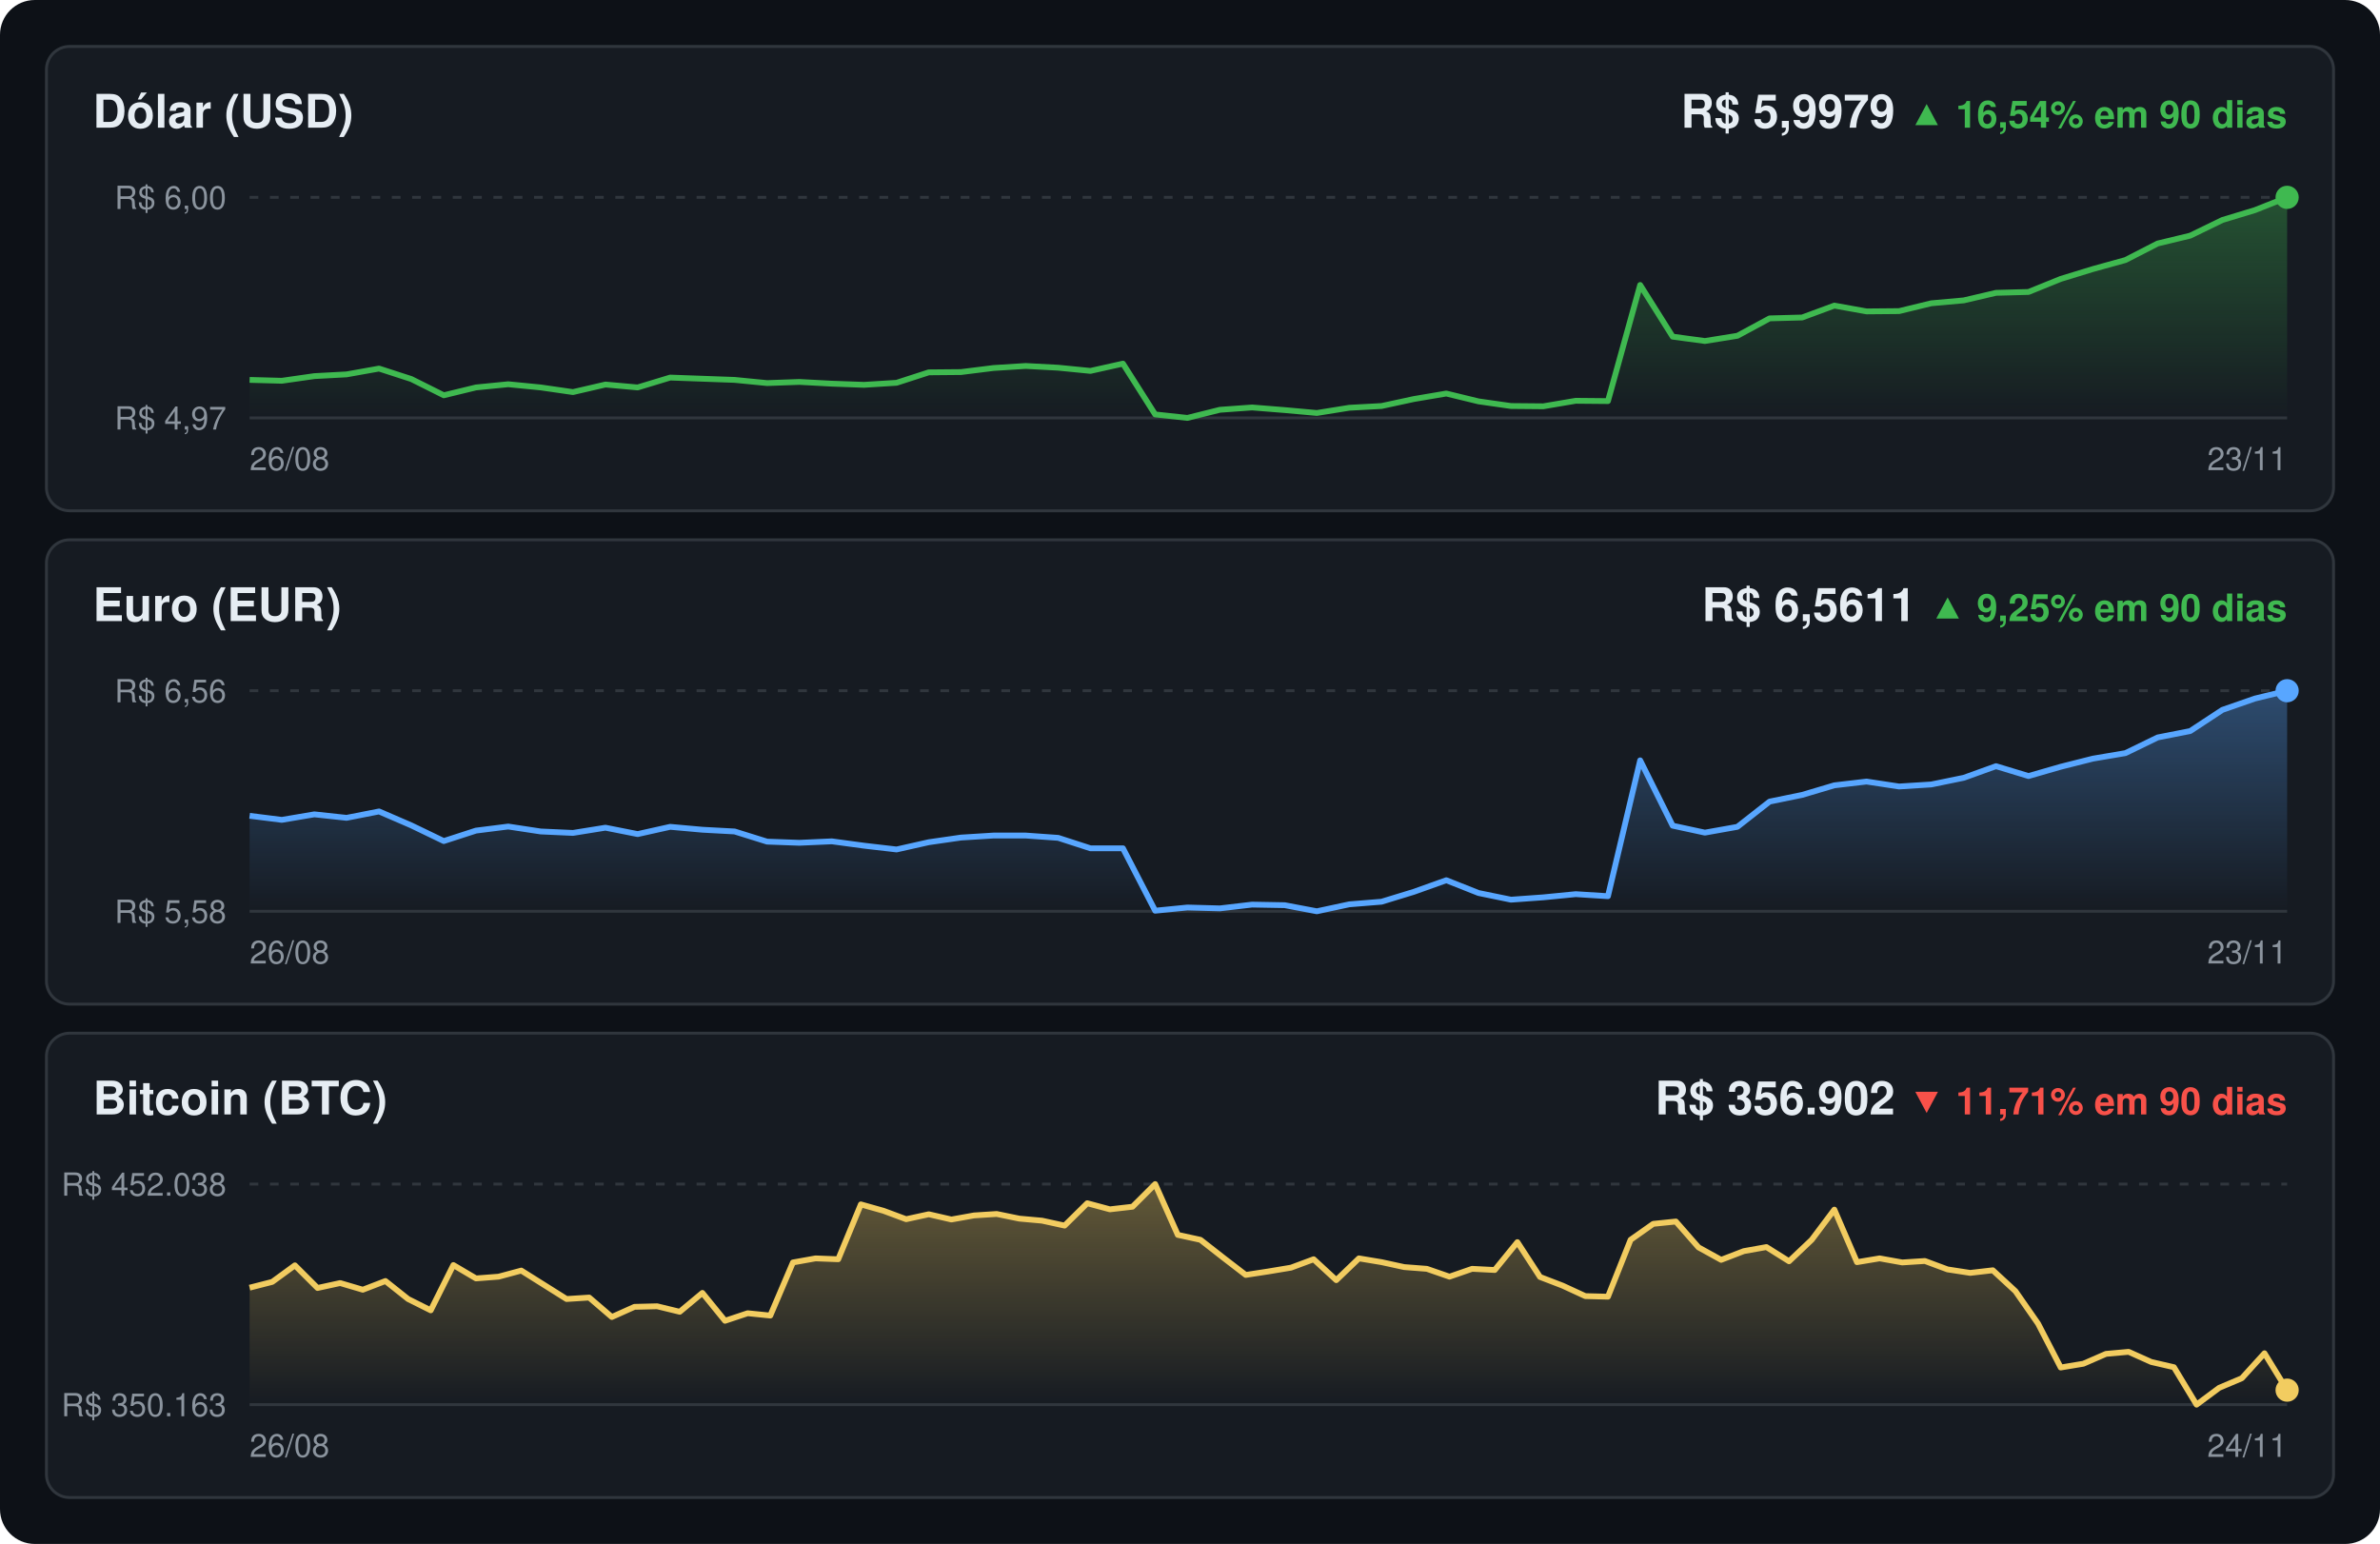
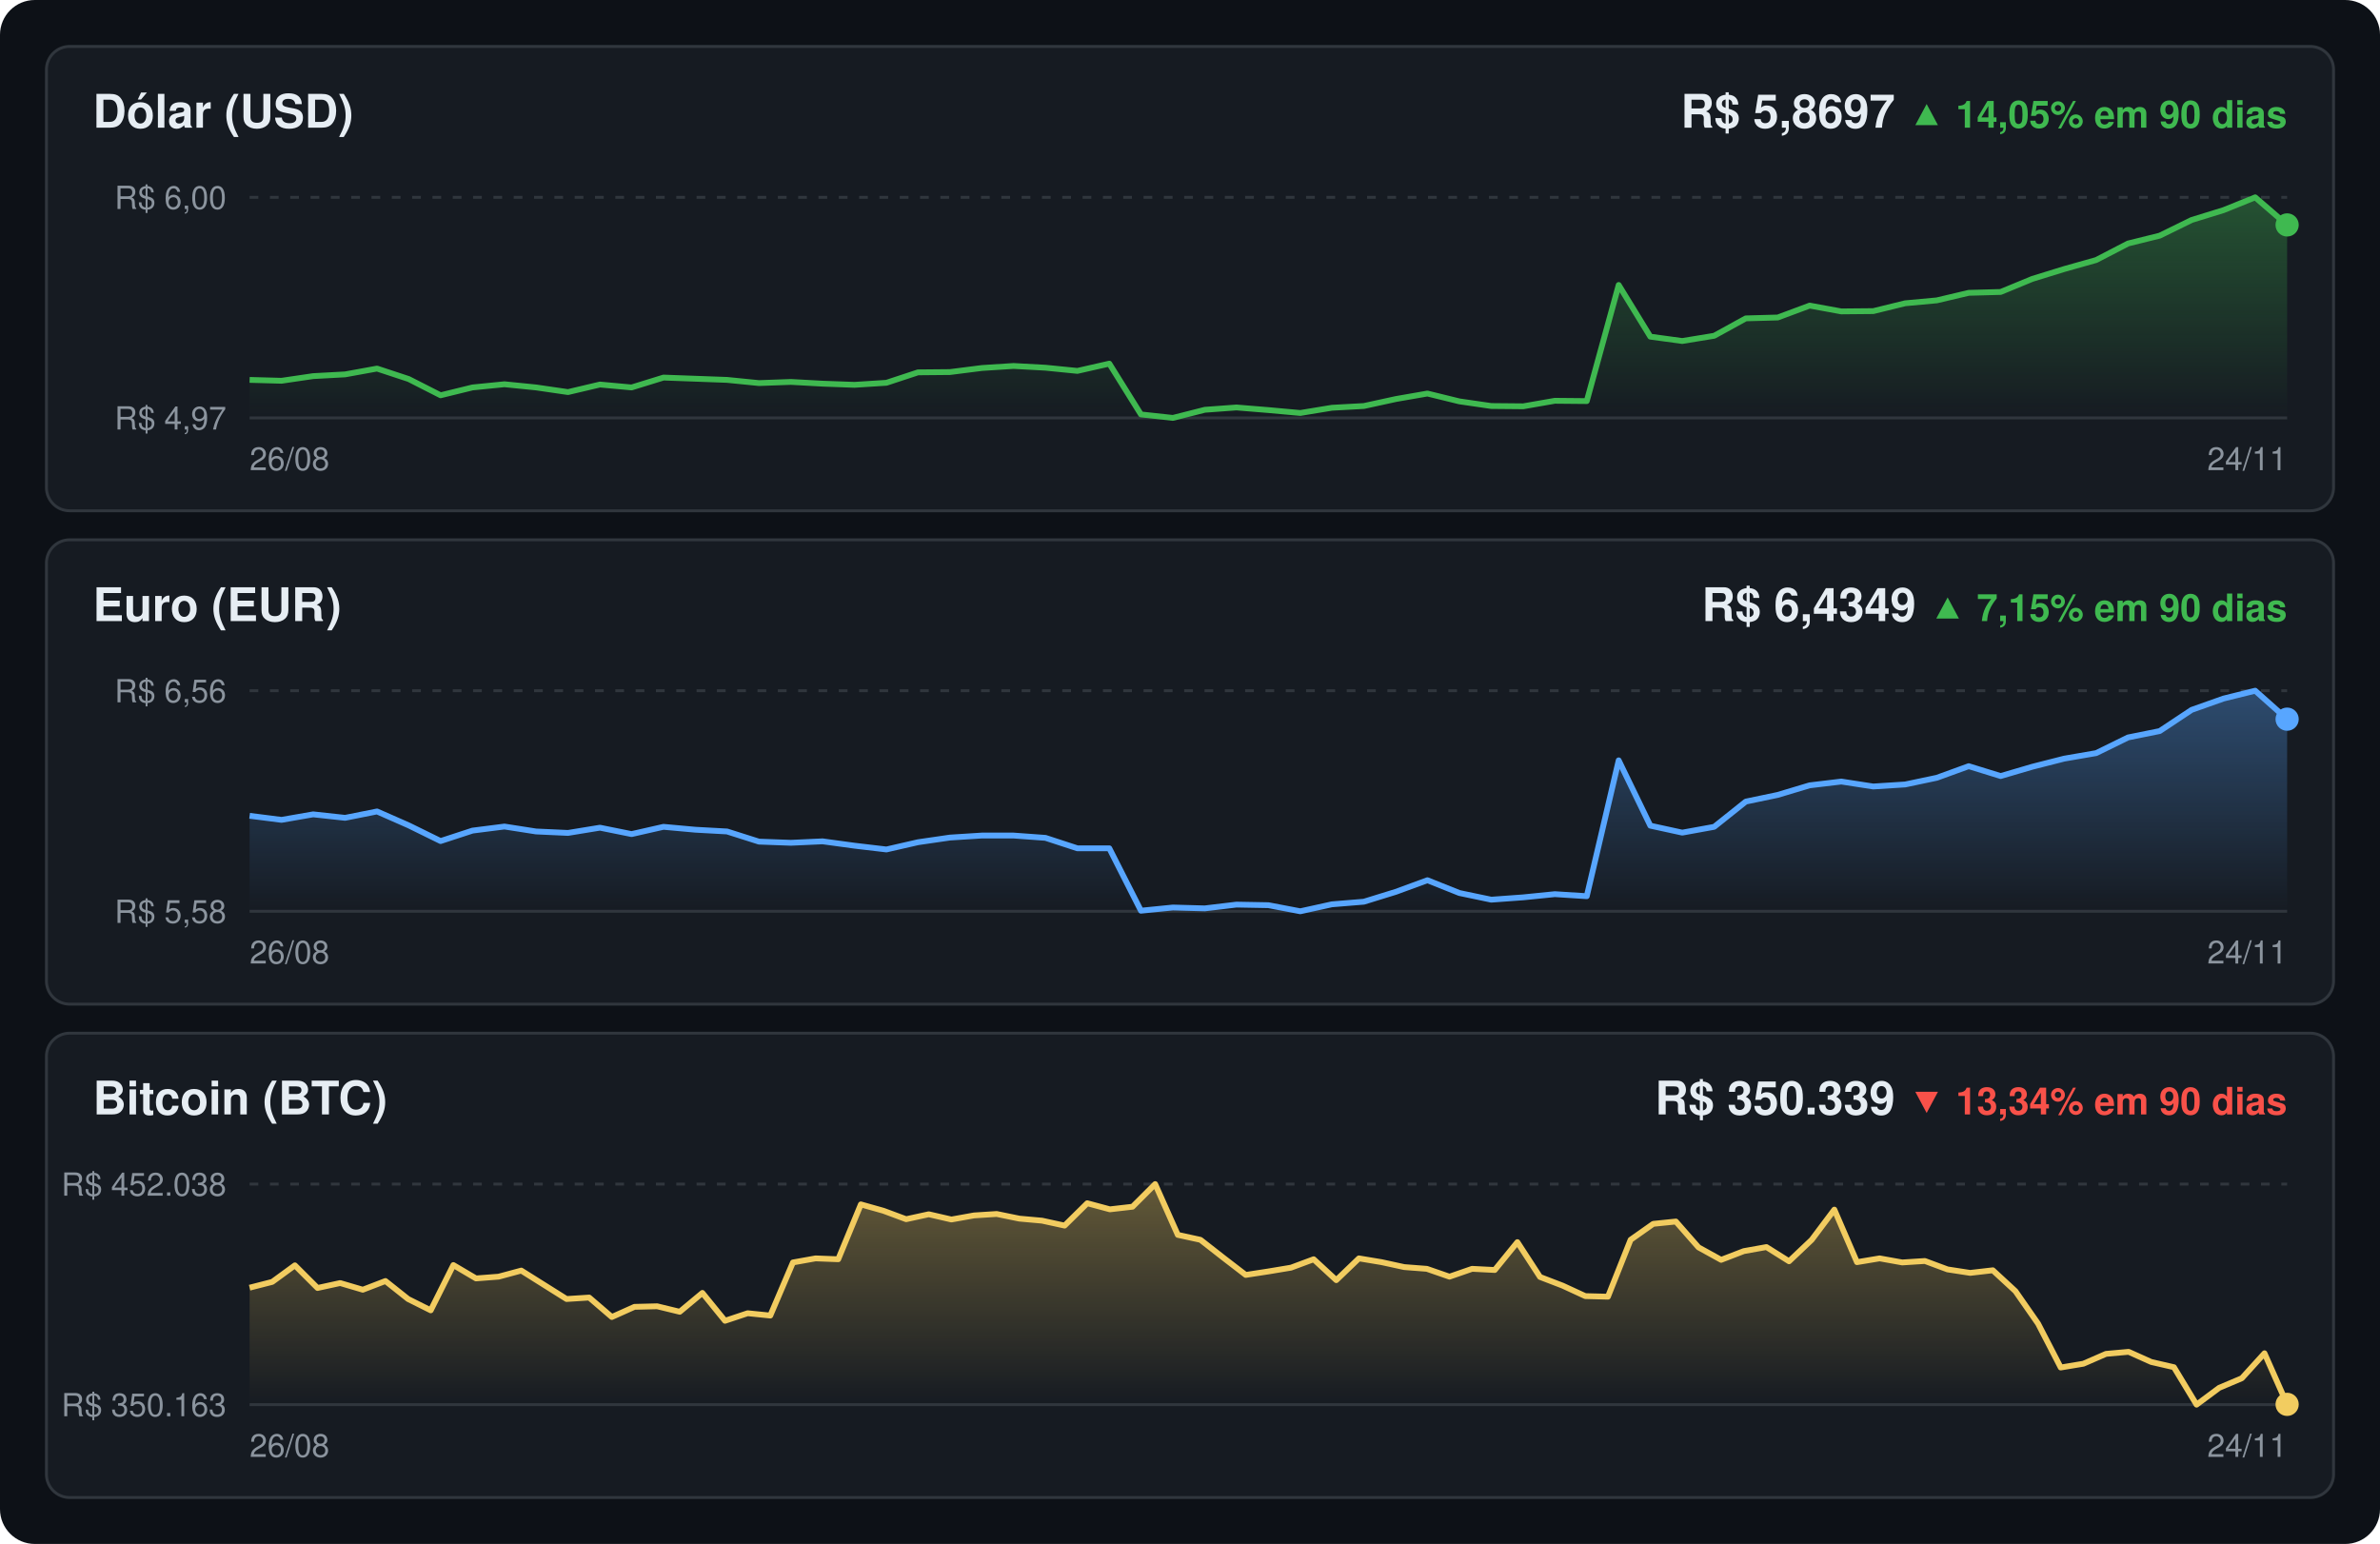
<svg xmlns="http://www.w3.org/2000/svg" viewBox="0 0 820 532" width="820" height="532">
  <defs>
    <linearGradient id="grad-usd" x1="0" y1="0" x2="0" y2="1">
      <stop offset="0" stop-color="#3fb950" stop-opacity=".35" />
      <stop offset="1" stop-color="#3fb950" stop-opacity="0" />
    </linearGradient>
    <linearGradient id="grad-eur" x1="0" y1="0" x2="0" y2="1">
      <stop offset="0" stop-color="#58a6ff" stop-opacity=".35" />
      <stop offset="1" stop-color="#58a6ff" stop-opacity="0" />
    </linearGradient>
    <linearGradient id="grad-btc" x1="0" y1="0" x2="0" y2="1">
      <stop offset="0" stop-color="#f2cc60" stop-opacity=".35" />
      <stop offset="1" stop-color="#f2cc60" stop-opacity="0" />
    </linearGradient>
  </defs>
  <style>
text{font-family:-apple-system,BlinkMacSystemFont,'Segoe UI',Helvetica,Arial,sans-serif;fill:#e6edf3}
.titulo{font-size:16px;font-weight:600}
.eixo{font-size:11px;fill:#8b949e}
</style>
  <rect width="820" height="532" rx="12" fill="#0d1117" />
  <g>
    <rect x="16" y="16" width="788" height="160" rx="8" fill="#161b22" stroke="#30363d" />
    <text x="32" y="44" class="titulo">Dólar (USD)</text>
-     <text x="788" y="44" class="titulo" text-anchor="end">R$ 5,9979
-     <tspan fill="#3fb950" font-size="13"> ▲ 16,54% em 90 dias</tspan>
+     <text x="788" y="44" class="titulo" text-anchor="end">R$ 5,8697
+     <tspan fill="#3fb950" font-size="13"> ▲ 14,05% em 90 dias</tspan>
    </text>
    <text x="78" y="72" class="eixo" text-anchor="end">R$ 6,00</text>
    <text x="78" y="148" class="eixo" text-anchor="end">R$ 4,97</text>
    <line x1="86" y1="68" x2="788" y2="68" stroke="#30363d" stroke-dasharray="3 4" />
    <line x1="86" y1="144" x2="788" y2="144" stroke="#30363d" />
-     <path d="M86.0,144 L86.0,130.9 L97.1,131.2 L108.3,129.6 L119.4,129.0 L130.6,127.0 L141.7,130.6 L152.9,136.2 L164.0,133.5 L175.1,132.4 L186.3,133.5 L197.4,135.1 L208.6,132.5 L219.7,133.5 L230.9,130.1 L242.0,130.5 L253.1,130.9 L264.3,132.0 L275.4,131.6 L286.6,132.2 L297.7,132.6 L308.9,131.9 L320.0,128.3 L331.1,128.2 L342.3,126.8 L353.4,126.1 L364.6,126.7 L375.7,127.8 L386.9,125.3 L398.0,142.8 L409.1,144.0 L420.3,141.2 L431.4,140.4 L442.6,141.3 L453.7,142.3 L464.9,140.5 L476.0,139.9 L487.1,137.5 L498.3,135.6 L509.4,138.3 L520.6,139.9 L531.7,140.0 L542.9,138.1 L554.0,138.2 L565.1,98.2 L576.3,116.0 L587.4,117.5 L598.6,115.7 L609.7,109.7 L620.9,109.4 L632.0,105.3 L643.1,107.3 L654.3,107.2 L665.4,104.5 L676.6,103.5 L687.7,100.9 L698.9,100.6 L710.0,96.1 L721.1,92.7 L732.3,89.6 L743.4,83.9 L754.6,81.2 L765.7,75.8 L776.9,72.4 L788.0,68.0 L788.0,144 Z" fill="url(#grad-usd)" />
-     <polyline points="86.0,130.9 97.1,131.2 108.3,129.6 119.4,129.0 130.6,127.0 141.7,130.6 152.9,136.2 164.0,133.5 175.1,132.4 186.3,133.5 197.4,135.1 208.6,132.5 219.7,133.5 230.9,130.1 242.0,130.5 253.1,130.9 264.3,132.0 275.4,131.6 286.6,132.2 297.7,132.6 308.9,131.9 320.0,128.3 331.1,128.2 342.3,126.8 353.4,126.1 364.6,126.7 375.7,127.8 386.9,125.3 398.0,142.8 409.1,144.0 420.3,141.2 431.4,140.4 442.6,141.3 453.7,142.3 464.9,140.5 476.0,139.9 487.1,137.5 498.3,135.6 509.4,138.3 520.6,139.9 531.7,140.0 542.9,138.1 554.0,138.2 565.1,98.2 576.3,116.0 587.4,117.5 598.6,115.7 609.7,109.7 620.9,109.4 632.0,105.3 643.1,107.3 654.3,107.2 665.4,104.5 676.6,103.5 687.7,100.9 698.9,100.6 710.0,96.1 721.1,92.7 732.3,89.6 743.4,83.9 754.6,81.2 765.7,75.8 776.9,72.4 788.0,68.0" fill="none" stroke="#3fb950" stroke-width="2" stroke-linejoin="round" />
-     <circle cx="788.0" cy="68.0" r="4" fill="#3fb950">
+     <path d="M86.0,144 L86.0,130.9 L97.0,131.2 L107.9,129.6 L118.9,129.0 L129.9,127.0 L140.8,130.6 L151.8,136.2 L162.8,133.5 L173.8,132.4 L184.7,133.5 L195.7,135.1 L206.7,132.5 L217.6,133.5 L228.6,130.1 L239.6,130.5 L250.5,130.9 L261.5,132.0 L272.5,131.6 L283.4,132.2 L294.4,132.6 L305.4,131.9 L316.3,128.3 L327.3,128.2 L338.3,126.8 L349.2,126.1 L360.2,126.7 L371.2,127.8 L382.2,125.3 L393.1,142.8 L404.1,144.0 L415.1,141.2 L426.0,140.4 L437.0,141.3 L448.0,142.3 L458.9,140.5 L469.9,139.9 L480.9,137.5 L491.8,135.6 L502.8,138.3 L513.8,139.9 L524.8,140.0 L535.7,138.1 L546.7,138.2 L557.7,98.2 L568.6,116.0 L579.6,117.5 L590.6,115.7 L601.5,109.7 L612.5,109.4 L623.5,105.3 L634.4,107.3 L645.4,107.2 L656.4,104.5 L667.3,103.5 L678.3,100.9 L689.3,100.6 L700.2,96.1 L711.2,92.7 L722.2,89.6 L733.2,83.9 L744.1,81.2 L755.1,75.8 L766.1,72.4 L777.0,68.0 L788.0,77.5 L788.0,144 Z" fill="url(#grad-usd)" />
+     <polyline points="86.0,130.9 97.0,131.2 107.9,129.6 118.9,129.0 129.9,127.0 140.8,130.6 151.8,136.2 162.8,133.5 173.8,132.4 184.7,133.5 195.7,135.1 206.7,132.5 217.6,133.5 228.6,130.1 239.6,130.5 250.5,130.9 261.5,132.0 272.5,131.6 283.4,132.2 294.4,132.6 305.4,131.9 316.3,128.3 327.3,128.2 338.3,126.8 349.2,126.1 360.2,126.7 371.2,127.8 382.2,125.3 393.1,142.8 404.1,144.0 415.1,141.2 426.0,140.4 437.0,141.3 448.0,142.3 458.9,140.5 469.9,139.9 480.9,137.5 491.8,135.6 502.8,138.3 513.8,139.9 524.8,140.0 535.7,138.1 546.7,138.2 557.7,98.2 568.6,116.0 579.6,117.5 590.6,115.7 601.5,109.7 612.5,109.4 623.5,105.3 634.4,107.3 645.4,107.2 656.4,104.5 667.3,103.5 678.3,100.9 689.3,100.6 700.2,96.1 711.2,92.7 722.2,89.6 733.2,83.9 744.1,81.2 755.1,75.8 766.1,72.4 777.0,68.0 788.0,77.5" fill="none" stroke="#3fb950" stroke-width="2" stroke-linejoin="round" />
+     <circle cx="788.0" cy="77.5" r="4" fill="#3fb950">
      <animate attributeName="r" values="4;7;4" dur="2s" repeatCount="indefinite" />
    </circle>
    <text x="86" y="162" class="eixo">26/08</text>
-     <text x="788" y="162" class="eixo" text-anchor="end">23/11</text>
+     <text x="788" y="162" class="eixo" text-anchor="end">24/11</text>
  </g>
  <g>
    <rect x="16" y="186" width="788" height="160" rx="8" fill="#161b22" stroke="#30363d" />
    <text x="32" y="214" class="titulo">Euro (EUR)</text>
-     <text x="788" y="214" class="titulo" text-anchor="end">R$ 6,5611
-     <tspan fill="#3fb950" font-size="13"> ▲ 9,25% em 90 dias</tspan>
+     <text x="788" y="214" class="titulo" text-anchor="end">R$ 6,4349
+     <tspan fill="#3fb950" font-size="13"> ▲ 7,15% em 90 dias</tspan>
    </text>
    <text x="78" y="242" class="eixo" text-anchor="end">R$ 6,56</text>
    <text x="78" y="318" class="eixo" text-anchor="end">R$ 5,58</text>
    <line x1="86" y1="238" x2="788" y2="238" stroke="#30363d" stroke-dasharray="3 4" />
    <line x1="86" y1="314" x2="788" y2="314" stroke="#30363d" />
-     <path d="M86.0,314 L86.0,281.1 L97.1,282.5 L108.3,280.6 L119.4,281.8 L130.6,279.6 L141.7,284.4 L152.9,289.8 L164.0,286.2 L175.1,284.8 L186.3,286.5 L197.4,287.0 L208.6,285.2 L219.7,287.4 L230.9,284.9 L242.0,285.9 L253.1,286.5 L264.3,290.0 L275.4,290.4 L286.6,289.9 L297.7,291.4 L308.9,292.7 L320.0,290.2 L331.1,288.6 L342.3,287.9 L353.4,287.9 L364.6,288.7 L375.7,292.3 L386.9,292.3 L398.0,313.8 L409.1,312.7 L420.3,313.0 L431.4,311.7 L442.6,311.9 L453.7,314.0 L464.9,311.6 L476.0,310.7 L487.1,307.3 L498.3,303.3 L509.4,307.7 L520.6,310.0 L531.7,309.2 L542.9,308.1 L554.0,308.8 L565.1,262.0 L576.3,284.5 L587.4,286.9 L598.6,284.9 L609.7,276.2 L620.9,273.9 L632.0,270.6 L643.1,269.3 L654.3,271.0 L665.4,270.3 L676.6,268.0 L687.7,264.0 L698.9,267.4 L710.0,264.2 L721.1,261.4 L732.3,259.5 L743.4,254.1 L754.6,251.9 L765.7,244.6 L776.9,240.7 L788.0,238.0 L788.0,314 Z" fill="url(#grad-eur)" />
-     <polyline points="86.0,281.1 97.1,282.5 108.3,280.6 119.4,281.8 130.6,279.6 141.7,284.4 152.9,289.8 164.0,286.2 175.1,284.8 186.3,286.5 197.4,287.0 208.6,285.2 219.7,287.4 230.9,284.9 242.0,285.9 253.1,286.5 264.3,290.0 275.4,290.4 286.6,289.9 297.7,291.4 308.9,292.7 320.0,290.2 331.1,288.6 342.3,287.9 353.4,287.9 364.6,288.7 375.7,292.3 386.9,292.3 398.0,313.8 409.1,312.7 420.3,313.0 431.4,311.7 442.6,311.9 453.7,314.0 464.9,311.6 476.0,310.7 487.1,307.3 498.3,303.3 509.4,307.7 520.6,310.0 531.7,309.2 542.9,308.1 554.0,308.8 565.1,262.0 576.3,284.5 587.4,286.9 598.6,284.9 609.7,276.2 620.9,273.9 632.0,270.6 643.1,269.3 654.3,271.0 665.4,270.3 676.6,268.0 687.7,264.0 698.9,267.4 710.0,264.2 721.1,261.4 732.3,259.5 743.4,254.1 754.6,251.9 765.7,244.6 776.9,240.7 788.0,238.0" fill="none" stroke="#58a6ff" stroke-width="2" stroke-linejoin="round" />
-     <circle cx="788.0" cy="238.0" r="4" fill="#58a6ff">
+     <path d="M86.0,314 L86.0,281.1 L97.0,282.5 L107.9,280.6 L118.9,281.8 L129.9,279.6 L140.8,284.4 L151.8,289.8 L162.8,286.2 L173.8,284.8 L184.7,286.5 L195.7,287.0 L206.7,285.2 L217.6,287.4 L228.6,284.9 L239.6,285.9 L250.5,286.5 L261.5,290.0 L272.5,290.4 L283.4,289.9 L294.4,291.4 L305.4,292.7 L316.3,290.2 L327.3,288.6 L338.3,287.9 L349.2,287.9 L360.2,288.7 L371.2,292.3 L382.2,292.3 L393.1,313.8 L404.1,312.7 L415.1,313.0 L426.0,311.7 L437.0,311.9 L448.0,314.0 L458.9,311.6 L469.9,310.7 L480.9,307.3 L491.8,303.3 L502.8,307.7 L513.8,310.0 L524.8,309.2 L535.7,308.1 L546.7,308.8 L557.7,262.0 L568.6,284.5 L579.6,286.9 L590.6,284.9 L601.5,276.2 L612.5,273.9 L623.5,270.6 L634.4,269.3 L645.4,271.0 L656.4,270.3 L667.3,268.0 L678.3,264.0 L689.3,267.4 L700.2,264.2 L711.2,261.4 L722.2,259.5 L733.2,254.1 L744.1,251.9 L755.1,244.6 L766.1,240.7 L777.0,238.0 L788.0,247.8 L788.0,314 Z" fill="url(#grad-eur)" />
+     <polyline points="86.0,281.1 97.0,282.5 107.9,280.6 118.9,281.8 129.9,279.6 140.8,284.4 151.8,289.8 162.8,286.2 173.8,284.8 184.7,286.5 195.7,287.0 206.7,285.2 217.6,287.4 228.6,284.9 239.6,285.9 250.5,286.5 261.5,290.0 272.5,290.4 283.4,289.9 294.4,291.4 305.4,292.7 316.3,290.2 327.3,288.6 338.3,287.9 349.2,287.9 360.2,288.7 371.2,292.3 382.2,292.3 393.1,313.8 404.1,312.7 415.1,313.0 426.0,311.7 437.0,311.9 448.0,314.0 458.9,311.6 469.9,310.7 480.9,307.3 491.8,303.3 502.8,307.7 513.8,310.0 524.8,309.2 535.7,308.1 546.7,308.8 557.7,262.0 568.6,284.5 579.6,286.9 590.6,284.9 601.5,276.2 612.5,273.9 623.5,270.6 634.4,269.3 645.4,271.0 656.4,270.3 667.3,268.0 678.3,264.0 689.3,267.4 700.2,264.2 711.2,261.4 722.2,259.5 733.2,254.1 744.1,251.9 755.1,244.6 766.1,240.7 777.0,238.0 788.0,247.8" fill="none" stroke="#58a6ff" stroke-width="2" stroke-linejoin="round" />
+     <circle cx="788.0" cy="247.8" r="4" fill="#58a6ff">
      <animate attributeName="r" values="4;7;4" dur="2s" repeatCount="indefinite" />
    </circle>
    <text x="86" y="332" class="eixo">26/08</text>
-     <text x="788" y="332" class="eixo" text-anchor="end">23/11</text>
+     <text x="788" y="332" class="eixo" text-anchor="end">24/11</text>
  </g>
  <g>
    <rect x="16" y="356" width="788" height="160" rx="8" fill="#161b22" stroke="#30363d" />
    <text x="32" y="384" class="titulo">Bitcoin (BTC)</text>
-     <text x="788" y="384" class="titulo" text-anchor="end">R$ 356.902
-     <tspan fill="#f85149" font-size="13"> ▼ 11,71% em 90 dias</tspan>
+     <text x="788" y="384" class="titulo" text-anchor="end">R$ 350.339
+     <tspan fill="#f85149" font-size="13"> ▼ 13,34% em 90 dias</tspan>
    </text>
    <text x="78" y="412" class="eixo" text-anchor="end">R$ 452.038</text>
    <text x="78" y="488" class="eixo" text-anchor="end">R$ 350.163</text>
    <line x1="86" y1="408" x2="788" y2="408" stroke="#30363d" stroke-dasharray="3 4" />
    <line x1="86" y1="484" x2="788" y2="484" stroke="#30363d" />
-     <path d="M86.0,484 L86.0,443.7 L93.8,441.7 L101.6,436.0 L109.4,443.8 L117.2,442.1 L125.0,444.4 L132.8,441.4 L140.6,447.6 L148.4,451.5 L156.2,435.9 L164.0,440.5 L171.8,439.9 L179.6,437.8 L187.4,442.7 L195.2,447.6 L203.0,447.1 L210.8,453.8 L218.6,450.3 L226.4,450.1 L234.2,452.0 L242.0,445.5 L249.8,455.1 L257.6,452.5 L265.4,453.3 L273.2,435.0 L281.0,433.6 L288.8,433.9 L296.6,415.0 L304.4,417.2 L312.2,420.1 L320.0,418.4 L327.8,420.2 L335.6,418.8 L343.4,418.3 L351.2,419.9 L359.0,420.6 L366.8,422.3 L374.6,414.6 L382.4,416.7 L390.2,415.8 L398.0,408.0 L405.8,425.5 L413.6,427.2 L421.4,433.3 L429.2,439.3 L437.0,438.1 L444.8,436.8 L452.6,433.9 L460.4,441.1 L468.2,433.6 L476.0,434.9 L483.8,436.6 L491.6,437.2 L499.4,439.9 L507.2,437.2 L515.0,437.6 L522.8,428.0 L530.6,440.0 L538.4,443.0 L546.2,446.6 L554.0,446.8 L561.8,427.2 L569.6,421.7 L577.4,420.9 L585.2,429.8 L593.0,434.1 L600.8,431.1 L608.6,429.7 L616.4,434.6 L624.2,427.2 L632.0,416.8 L639.8,434.9 L647.6,433.6 L655.4,435.0 L663.2,434.5 L671.0,437.4 L678.8,438.6 L686.6,437.7 L694.4,444.9 L702.2,456.1 L710.0,471.2 L717.8,469.9 L725.6,466.5 L733.4,465.8 L741.2,469.3 L749.0,471.1 L756.8,484.0 L764.6,478.2 L772.4,474.9 L780.2,466.3 L788.0,479.0 L788.0,484 Z" fill="url(#grad-btc)" />
-     <polyline points="86.0,443.7 93.8,441.7 101.6,436.0 109.4,443.8 117.2,442.1 125.0,444.4 132.8,441.4 140.6,447.6 148.4,451.5 156.2,435.9 164.0,440.5 171.8,439.9 179.6,437.8 187.4,442.7 195.2,447.6 203.0,447.1 210.8,453.8 218.6,450.3 226.4,450.1 234.2,452.0 242.0,445.5 249.8,455.1 257.6,452.5 265.4,453.3 273.2,435.0 281.0,433.6 288.8,433.9 296.6,415.0 304.4,417.2 312.2,420.1 320.0,418.4 327.8,420.2 335.6,418.8 343.4,418.3 351.2,419.9 359.0,420.6 366.8,422.3 374.6,414.6 382.4,416.7 390.2,415.8 398.0,408.0 405.8,425.5 413.6,427.2 421.4,433.3 429.2,439.3 437.0,438.1 444.8,436.8 452.6,433.9 460.4,441.1 468.2,433.6 476.0,434.9 483.8,436.6 491.6,437.2 499.4,439.9 507.2,437.2 515.0,437.6 522.8,428.0 530.6,440.0 538.4,443.0 546.2,446.6 554.0,446.8 561.8,427.2 569.6,421.7 577.4,420.9 585.2,429.8 593.0,434.1 600.8,431.1 608.6,429.7 616.4,434.6 624.2,427.2 632.0,416.8 639.8,434.9 647.6,433.6 655.4,435.0 663.2,434.5 671.0,437.4 678.8,438.6 686.6,437.7 694.4,444.9 702.2,456.1 710.0,471.2 717.8,469.9 725.6,466.5 733.4,465.8 741.2,469.3 749.0,471.1 756.8,484.0 764.6,478.2 772.4,474.9 780.2,466.3 788.0,479.0" fill="none" stroke="#f2cc60" stroke-width="2" stroke-linejoin="round" />
-     <circle cx="788.0" cy="479.0" r="4" fill="#f2cc60">
+     <path d="M86.0,484 L86.0,443.7 L93.8,441.7 L101.6,436.0 L109.4,443.8 L117.2,442.1 L125.0,444.4 L132.8,441.4 L140.6,447.6 L148.4,451.5 L156.2,435.9 L164.0,440.5 L171.8,439.9 L179.6,437.8 L187.4,442.7 L195.2,447.6 L203.0,447.1 L210.8,453.8 L218.6,450.3 L226.4,450.1 L234.2,452.0 L242.0,445.5 L249.8,455.1 L257.6,452.5 L265.4,453.3 L273.2,435.0 L281.0,433.6 L288.8,433.9 L296.6,415.0 L304.4,417.2 L312.2,420.1 L320.0,418.4 L327.8,420.2 L335.6,418.8 L343.4,418.3 L351.2,419.9 L359.0,420.6 L366.8,422.3 L374.6,414.6 L382.4,416.7 L390.2,415.8 L398.0,408.0 L405.8,425.5 L413.6,427.2 L421.4,433.3 L429.2,439.3 L437.0,438.1 L444.8,436.8 L452.6,433.9 L460.4,441.1 L468.2,433.6 L476.0,434.9 L483.8,436.6 L491.6,437.2 L499.4,439.9 L507.2,437.2 L515.0,437.6 L522.8,428.0 L530.6,440.0 L538.4,443.0 L546.2,446.6 L554.0,446.8 L561.8,427.2 L569.6,421.7 L577.4,420.9 L585.2,429.8 L593.0,434.1 L600.8,431.1 L608.6,429.7 L616.4,434.6 L624.2,427.2 L632.0,416.8 L639.8,434.9 L647.6,433.6 L655.4,435.0 L663.2,434.5 L671.0,437.4 L678.8,438.6 L686.6,437.7 L694.4,444.9 L702.2,456.1 L710.0,471.2 L717.8,469.9 L725.6,466.5 L733.4,465.8 L741.2,469.3 L749.0,471.1 L756.8,484.0 L764.6,478.2 L772.4,474.9 L780.2,466.3 L788.0,483.9 L788.0,484 Z" fill="url(#grad-btc)" />
+     <polyline points="86.0,443.7 93.8,441.7 101.6,436.0 109.4,443.8 117.2,442.1 125.0,444.4 132.8,441.4 140.6,447.6 148.4,451.5 156.2,435.9 164.0,440.5 171.8,439.9 179.6,437.8 187.4,442.7 195.2,447.6 203.0,447.1 210.8,453.8 218.6,450.3 226.4,450.1 234.2,452.0 242.0,445.5 249.8,455.1 257.6,452.5 265.4,453.3 273.2,435.0 281.0,433.6 288.8,433.9 296.6,415.0 304.4,417.2 312.2,420.1 320.0,418.4 327.8,420.2 335.6,418.8 343.4,418.3 351.2,419.9 359.0,420.6 366.8,422.3 374.6,414.6 382.4,416.7 390.2,415.8 398.0,408.0 405.8,425.5 413.6,427.2 421.4,433.3 429.2,439.3 437.0,438.1 444.8,436.8 452.6,433.9 460.4,441.1 468.2,433.6 476.0,434.9 483.8,436.6 491.6,437.2 499.4,439.9 507.2,437.2 515.0,437.6 522.8,428.0 530.6,440.0 538.4,443.0 546.2,446.6 554.0,446.8 561.8,427.2 569.6,421.7 577.4,420.9 585.2,429.8 593.0,434.1 600.8,431.1 608.6,429.7 616.4,434.6 624.2,427.2 632.0,416.8 639.8,434.9 647.6,433.6 655.4,435.0 663.2,434.5 671.0,437.4 678.8,438.6 686.6,437.7 694.4,444.9 702.2,456.1 710.0,471.2 717.8,469.9 725.6,466.5 733.4,465.8 741.2,469.3 749.0,471.1 756.8,484.0 764.6,478.2 772.4,474.9 780.2,466.3 788.0,483.9" fill="none" stroke="#f2cc60" stroke-width="2" stroke-linejoin="round" />
+     <circle cx="788.0" cy="483.9" r="4" fill="#f2cc60">
      <animate attributeName="r" values="4;7;4" dur="2s" repeatCount="indefinite" />
    </circle>
    <text x="86" y="502" class="eixo">26/08</text>
    <text x="788" y="502" class="eixo" text-anchor="end">24/11</text>
  </g>
</svg>
